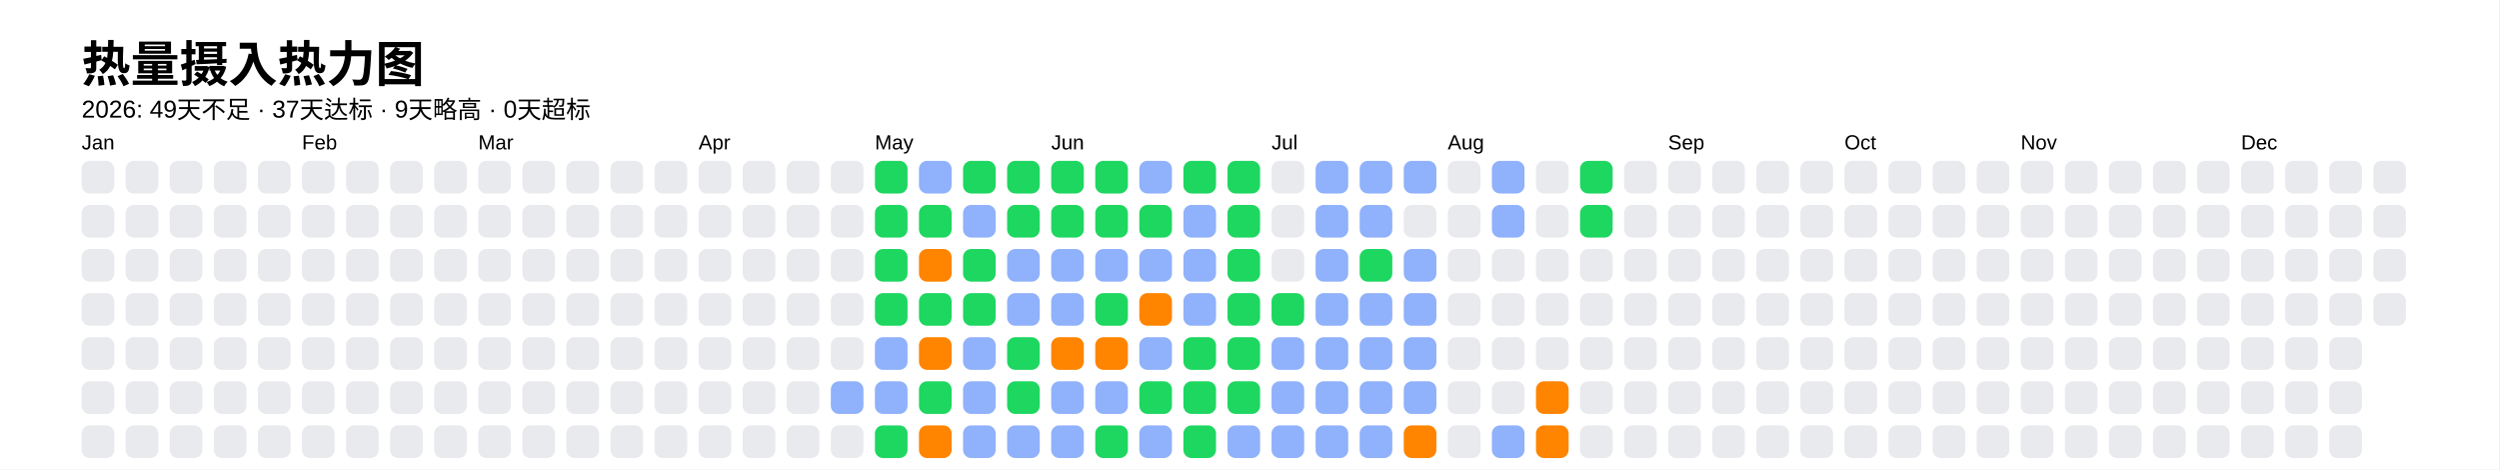
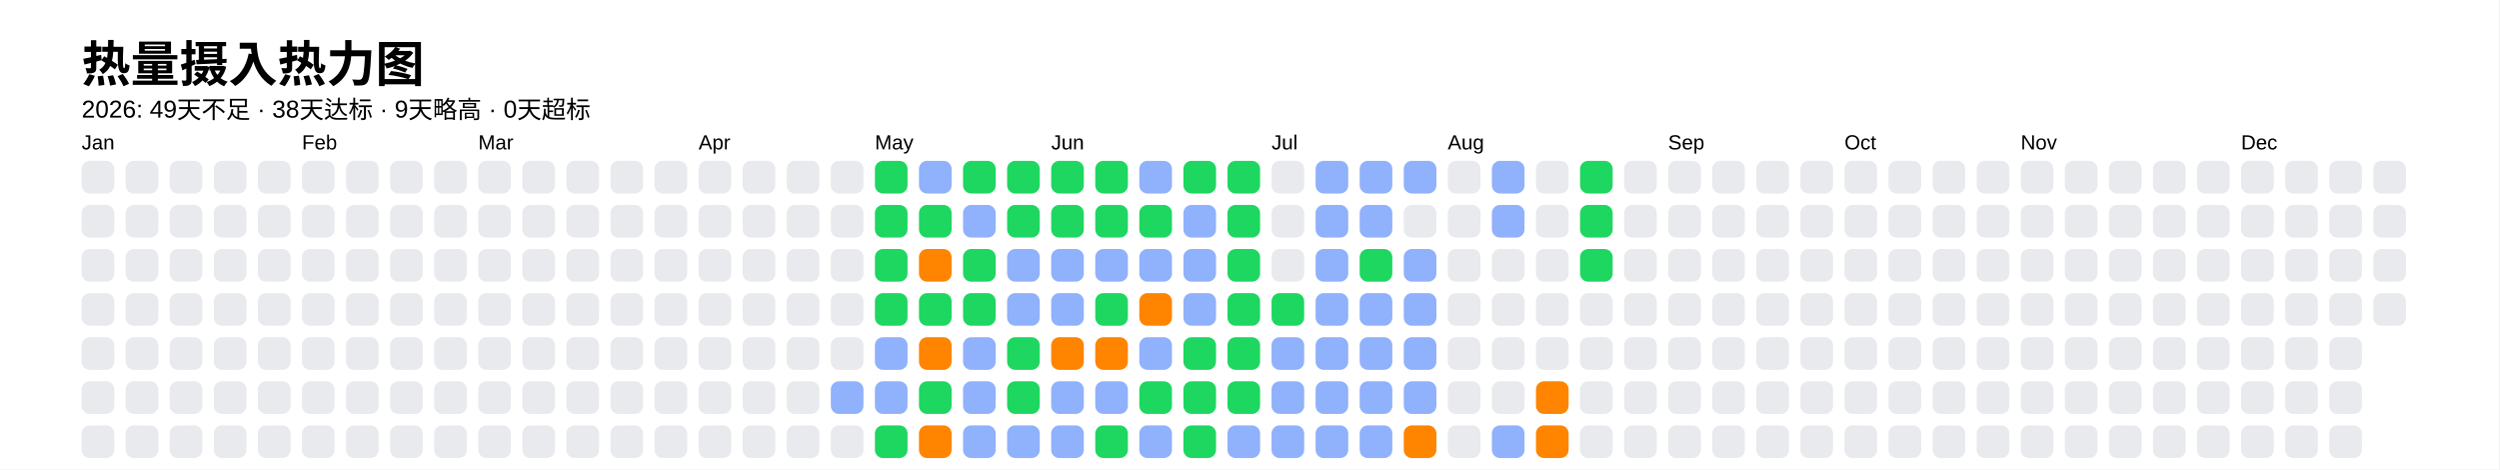
<svg xmlns="http://www.w3.org/2000/svg" style="background-color:white;" baseProfile="full" height="57.5mm" version="1.1" viewBox="0,0,306.2,57.5" width="306.2mm">
  <defs />
  <rect fill="#FFFFFF" height="57.5" width="306.2" x="0" y="0" />
  <text fill="#000000" style="font-size:6px; font-family:Arial; font-weight:bold;" x="10" y="10">热量摄入热力图</text>
-   <text fill="#000000" style="font-size:3px; font-family:Arial;" x="10" y="14.4">2026: 49天不足 · 37天达标 · 9天略高 · 0天超标</text>
+   <text fill="#000000" style="font-size:3px; font-family:Arial;" x="10" y="14.4">2026: 49天不足 · 38天达标 · 9天略高 · 0天超标</text>
  <text fill="#000000" style="font-size:2.5px; font-family:Arial" x="10" y="18.3">Jan</text>
  <rect fill="#E8EAED" height="4" rx="1" ry="1" width="4" x="10" y="19.7" />
  <rect fill="#E8EAED" height="4" rx="1" ry="1" width="4" x="10" y="25.1" />
  <rect fill="#E8EAED" height="4" rx="1" ry="1" width="4" x="10" y="30.5" />
  <rect fill="#E8EAED" height="4" rx="1" ry="1" width="4" x="10" y="35.9" />
  <rect fill="#E8EAED" height="4" rx="1" ry="1" width="4" x="10" y="41.3" />
  <rect fill="#E8EAED" height="4" rx="1" ry="1" width="4" x="10" y="46.7" />
  <rect fill="#E8EAED" height="4" rx="1" ry="1" width="4" x="10" y="52.1" />
  <rect fill="#E8EAED" height="4" rx="1" ry="1" width="4" x="15.4" y="19.7" />
  <rect fill="#E8EAED" height="4" rx="1" ry="1" width="4" x="15.4" y="25.1" />
  <rect fill="#E8EAED" height="4" rx="1" ry="1" width="4" x="15.4" y="30.5" />
  <rect fill="#E8EAED" height="4" rx="1" ry="1" width="4" x="15.4" y="35.9" />
  <rect fill="#E8EAED" height="4" rx="1" ry="1" width="4" x="15.4" y="41.3" />
  <rect fill="#E8EAED" height="4" rx="1" ry="1" width="4" x="15.4" y="46.7" />
  <rect fill="#E8EAED" height="4" rx="1" ry="1" width="4" x="15.4" y="52.1" />
  <rect fill="#E8EAED" height="4" rx="1" ry="1" width="4" x="20.8" y="19.7" />
  <rect fill="#E8EAED" height="4" rx="1" ry="1" width="4" x="20.8" y="25.1" />
  <rect fill="#E8EAED" height="4" rx="1" ry="1" width="4" x="20.8" y="30.5" />
  <rect fill="#E8EAED" height="4" rx="1" ry="1" width="4" x="20.8" y="35.9" />
  <rect fill="#E8EAED" height="4" rx="1" ry="1" width="4" x="20.8" y="41.3" />
  <rect fill="#E8EAED" height="4" rx="1" ry="1" width="4" x="20.8" y="46.7" />
  <rect fill="#E8EAED" height="4" rx="1" ry="1" width="4" x="20.8" y="52.1" />
  <rect fill="#E8EAED" height="4" rx="1" ry="1" width="4" x="26.2" y="19.7" />
  <rect fill="#E8EAED" height="4" rx="1" ry="1" width="4" x="26.2" y="25.1" />
  <rect fill="#E8EAED" height="4" rx="1" ry="1" width="4" x="26.2" y="30.5" />
  <rect fill="#E8EAED" height="4" rx="1" ry="1" width="4" x="26.2" y="35.9" />
  <rect fill="#E8EAED" height="4" rx="1" ry="1" width="4" x="26.2" y="41.3" />
  <rect fill="#E8EAED" height="4" rx="1" ry="1" width="4" x="26.2" y="46.7" />
  <rect fill="#E8EAED" height="4" rx="1" ry="1" width="4" x="26.2" y="52.1" />
  <rect fill="#E8EAED" height="4" rx="1" ry="1" width="4" x="31.6" y="19.7" />
  <rect fill="#E8EAED" height="4" rx="1" ry="1" width="4" x="31.6" y="25.1" />
  <rect fill="#E8EAED" height="4" rx="1" ry="1" width="4" x="31.6" y="30.5" />
  <rect fill="#E8EAED" height="4" rx="1" ry="1" width="4" x="31.6" y="35.9" />
  <rect fill="#E8EAED" height="4" rx="1" ry="1" width="4" x="31.6" y="41.3" />
  <rect fill="#E8EAED" height="4" rx="1" ry="1" width="4" x="31.6" y="46.7" />
  <rect fill="#E8EAED" height="4" rx="1" ry="1" width="4" x="31.6" y="52.1" />
  <text fill="#000000" style="font-size:2.5px; font-family:Arial" x="37.0" y="18.3">Feb</text>
  <rect fill="#E8EAED" height="4" rx="1" ry="1" width="4" x="37.0" y="19.7" />
  <rect fill="#E8EAED" height="4" rx="1" ry="1" width="4" x="37.0" y="25.1" />
  <rect fill="#E8EAED" height="4" rx="1" ry="1" width="4" x="37.0" y="30.5" />
  <rect fill="#E8EAED" height="4" rx="1" ry="1" width="4" x="37.0" y="35.9" />
  <rect fill="#E8EAED" height="4" rx="1" ry="1" width="4" x="37.0" y="41.3" />
  <rect fill="#E8EAED" height="4" rx="1" ry="1" width="4" x="37.0" y="46.7" />
  <rect fill="#E8EAED" height="4" rx="1" ry="1" width="4" x="37.0" y="52.1" />
  <rect fill="#E8EAED" height="4" rx="1" ry="1" width="4" x="42.4" y="19.7" />
  <rect fill="#E8EAED" height="4" rx="1" ry="1" width="4" x="42.4" y="25.1" />
  <rect fill="#E8EAED" height="4" rx="1" ry="1" width="4" x="42.4" y="30.5" />
  <rect fill="#E8EAED" height="4" rx="1" ry="1" width="4" x="42.4" y="35.9" />
  <rect fill="#E8EAED" height="4" rx="1" ry="1" width="4" x="42.4" y="41.3" />
  <rect fill="#E8EAED" height="4" rx="1" ry="1" width="4" x="42.4" y="46.7" />
  <rect fill="#E8EAED" height="4" rx="1" ry="1" width="4" x="42.4" y="52.1" />
  <rect fill="#E8EAED" height="4" rx="1" ry="1" width="4" x="47.8" y="19.7" />
  <rect fill="#E8EAED" height="4" rx="1" ry="1" width="4" x="47.8" y="25.1" />
  <rect fill="#E8EAED" height="4" rx="1" ry="1" width="4" x="47.8" y="30.5" />
  <rect fill="#E8EAED" height="4" rx="1" ry="1" width="4" x="47.8" y="35.9" />
  <rect fill="#E8EAED" height="4" rx="1" ry="1" width="4" x="47.8" y="41.3" />
  <rect fill="#E8EAED" height="4" rx="1" ry="1" width="4" x="47.8" y="46.7" />
  <rect fill="#E8EAED" height="4" rx="1" ry="1" width="4" x="47.8" y="52.1" />
  <rect fill="#E8EAED" height="4" rx="1" ry="1" width="4" x="53.2" y="19.7" />
  <rect fill="#E8EAED" height="4" rx="1" ry="1" width="4" x="53.2" y="25.1" />
  <rect fill="#E8EAED" height="4" rx="1" ry="1" width="4" x="53.2" y="30.5" />
  <rect fill="#E8EAED" height="4" rx="1" ry="1" width="4" x="53.2" y="35.9" />
  <rect fill="#E8EAED" height="4" rx="1" ry="1" width="4" x="53.2" y="41.3" />
  <rect fill="#E8EAED" height="4" rx="1" ry="1" width="4" x="53.2" y="46.7" />
  <rect fill="#E8EAED" height="4" rx="1" ry="1" width="4" x="53.2" y="52.1" />
  <text fill="#000000" style="font-size:2.5px; font-family:Arial" x="58.6" y="18.3">Mar</text>
  <rect fill="#E8EAED" height="4" rx="1" ry="1" width="4" x="58.6" y="19.7" />
  <rect fill="#E8EAED" height="4" rx="1" ry="1" width="4" x="58.6" y="25.1" />
  <rect fill="#E8EAED" height="4" rx="1" ry="1" width="4" x="58.6" y="30.5" />
  <rect fill="#E8EAED" height="4" rx="1" ry="1" width="4" x="58.6" y="35.9" />
  <rect fill="#E8EAED" height="4" rx="1" ry="1" width="4" x="58.6" y="41.3" />
  <rect fill="#E8EAED" height="4" rx="1" ry="1" width="4" x="58.6" y="46.7" />
  <rect fill="#E8EAED" height="4" rx="1" ry="1" width="4" x="58.6" y="52.1" />
  <rect fill="#E8EAED" height="4" rx="1" ry="1" width="4" x="64" y="19.7" />
  <rect fill="#E8EAED" height="4" rx="1" ry="1" width="4" x="64" y="25.1" />
  <rect fill="#E8EAED" height="4" rx="1" ry="1" width="4" x="64" y="30.5" />
  <rect fill="#E8EAED" height="4" rx="1" ry="1" width="4" x="64" y="35.9" />
  <rect fill="#E8EAED" height="4" rx="1" ry="1" width="4" x="64" y="41.3" />
  <rect fill="#E8EAED" height="4" rx="1" ry="1" width="4" x="64" y="46.7" />
  <rect fill="#E8EAED" height="4" rx="1" ry="1" width="4" x="64" y="52.1" />
  <rect fill="#E8EAED" height="4" rx="1" ry="1" width="4" x="69.4" y="19.7" />
  <rect fill="#E8EAED" height="4" rx="1" ry="1" width="4" x="69.4" y="25.1" />
  <rect fill="#E8EAED" height="4" rx="1" ry="1" width="4" x="69.4" y="30.5" />
  <rect fill="#E8EAED" height="4" rx="1" ry="1" width="4" x="69.4" y="35.9" />
  <rect fill="#E8EAED" height="4" rx="1" ry="1" width="4" x="69.4" y="41.3" />
  <rect fill="#E8EAED" height="4" rx="1" ry="1" width="4" x="69.4" y="46.7" />
  <rect fill="#E8EAED" height="4" rx="1" ry="1" width="4" x="69.4" y="52.1" />
  <rect fill="#E8EAED" height="4" rx="1" ry="1" width="4" x="74.8" y="19.7" />
  <rect fill="#E8EAED" height="4" rx="1" ry="1" width="4" x="74.8" y="25.1" />
  <rect fill="#E8EAED" height="4" rx="1" ry="1" width="4" x="74.8" y="30.5" />
  <rect fill="#E8EAED" height="4" rx="1" ry="1" width="4" x="74.8" y="35.9" />
  <rect fill="#E8EAED" height="4" rx="1" ry="1" width="4" x="74.8" y="41.3" />
  <rect fill="#E8EAED" height="4" rx="1" ry="1" width="4" x="74.8" y="46.7" />
  <rect fill="#E8EAED" height="4" rx="1" ry="1" width="4" x="74.8" y="52.1" />
  <rect fill="#E8EAED" height="4" rx="1" ry="1" width="4" x="80.2" y="19.7" />
  <rect fill="#E8EAED" height="4" rx="1" ry="1" width="4" x="80.2" y="25.1" />
  <rect fill="#E8EAED" height="4" rx="1" ry="1" width="4" x="80.2" y="30.5" />
  <rect fill="#E8EAED" height="4" rx="1" ry="1" width="4" x="80.2" y="35.9" />
  <rect fill="#E8EAED" height="4" rx="1" ry="1" width="4" x="80.2" y="41.3" />
  <rect fill="#E8EAED" height="4" rx="1" ry="1" width="4" x="80.2" y="46.7" />
  <rect fill="#E8EAED" height="4" rx="1" ry="1" width="4" x="80.2" y="52.1" />
  <text fill="#000000" style="font-size:2.5px; font-family:Arial" x="85.6" y="18.3">Apr</text>
  <rect fill="#E8EAED" height="4" rx="1" ry="1" width="4" x="85.6" y="19.7" />
  <rect fill="#E8EAED" height="4" rx="1" ry="1" width="4" x="85.6" y="25.1" />
  <rect fill="#E8EAED" height="4" rx="1" ry="1" width="4" x="85.6" y="30.5" />
  <rect fill="#E8EAED" height="4" rx="1" ry="1" width="4" x="85.6" y="35.9" />
  <rect fill="#E8EAED" height="4" rx="1" ry="1" width="4" x="85.6" y="41.3" />
  <rect fill="#E8EAED" height="4" rx="1" ry="1" width="4" x="85.6" y="46.7" />
  <rect fill="#E8EAED" height="4" rx="1" ry="1" width="4" x="85.6" y="52.1" />
  <rect fill="#E8EAED" height="4" rx="1" ry="1" width="4" x="91" y="19.7" />
  <rect fill="#E8EAED" height="4" rx="1" ry="1" width="4" x="91" y="25.1" />
  <rect fill="#E8EAED" height="4" rx="1" ry="1" width="4" x="91" y="30.5" />
  <rect fill="#E8EAED" height="4" rx="1" ry="1" width="4" x="91" y="35.9" />
  <rect fill="#E8EAED" height="4" rx="1" ry="1" width="4" x="91" y="41.3" />
  <rect fill="#E8EAED" height="4" rx="1" ry="1" width="4" x="91" y="46.7" />
  <rect fill="#E8EAED" height="4" rx="1" ry="1" width="4" x="91" y="52.1" />
  <rect fill="#E8EAED" height="4" rx="1" ry="1" width="4" x="96.4" y="19.7" />
  <rect fill="#E8EAED" height="4" rx="1" ry="1" width="4" x="96.4" y="25.1" />
  <rect fill="#E8EAED" height="4" rx="1" ry="1" width="4" x="96.4" y="30.5" />
  <rect fill="#E8EAED" height="4" rx="1" ry="1" width="4" x="96.4" y="35.9" />
  <rect fill="#E8EAED" height="4" rx="1" ry="1" width="4" x="96.4" y="41.3" />
  <rect fill="#E8EAED" height="4" rx="1" ry="1" width="4" x="96.4" y="46.7" />
  <rect fill="#E8EAED" height="4" rx="1" ry="1" width="4" x="96.4" y="52.1" />
  <rect fill="#E8EAED" height="4" rx="1" ry="1" width="4" x="101.8" y="19.7" />
  <rect fill="#E8EAED" height="4" rx="1" ry="1" width="4" x="101.8" y="25.1" />
  <rect fill="#E8EAED" height="4" rx="1" ry="1" width="4" x="101.8" y="30.5" />
  <rect fill="#E8EAED" height="4" rx="1" ry="1" width="4" x="101.8" y="35.9" />
  <rect fill="#E8EAED" height="4" rx="1" ry="1" width="4" x="101.8" y="41.3" />
  <rect fill="#90b1fb" height="4" rx="1" ry="1" width="4" x="101.8" y="46.7" />
  <rect fill="#E8EAED" height="4" rx="1" ry="1" width="4" x="101.8" y="52.1" />
  <text fill="#000000" style="font-size:2.5px; font-family:Arial" x="107.2" y="18.3">May</text>
  <rect fill="#1ed760" height="4" rx="1" ry="1" width="4" x="107.2" y="19.7" />
  <rect fill="#1ed760" height="4" rx="1" ry="1" width="4" x="107.2" y="25.1" />
  <rect fill="#1ed760" height="4" rx="1" ry="1" width="4" x="107.2" y="30.5" />
  <rect fill="#1ed760" height="4" rx="1" ry="1" width="4" x="107.2" y="35.9" />
  <rect fill="#90b1fb" height="4" rx="1" ry="1" width="4" x="107.2" y="41.3" />
  <rect fill="#90b1fb" height="4" rx="1" ry="1" width="4" x="107.2" y="46.7" />
  <rect fill="#1ed760" height="4" rx="1" ry="1" width="4" x="107.2" y="52.1" />
  <rect fill="#90b1fb" height="4" rx="1" ry="1" width="4" x="112.6" y="19.7" />
  <rect fill="#1ed760" height="4" rx="1" ry="1" width="4" x="112.6" y="25.1" />
  <rect fill="#ff8400" height="4" rx="1" ry="1" width="4" x="112.6" y="30.5" />
  <rect fill="#1ed760" height="4" rx="1" ry="1" width="4" x="112.6" y="35.9" />
  <rect fill="#ff8400" height="4" rx="1" ry="1" width="4" x="112.6" y="41.3" />
  <rect fill="#1ed760" height="4" rx="1" ry="1" width="4" x="112.6" y="46.7" />
  <rect fill="#ff8400" height="4" rx="1" ry="1" width="4" x="112.6" y="52.1" />
  <rect fill="#1ed760" height="4" rx="1" ry="1" width="4" x="118" y="19.7" />
  <rect fill="#90b1fb" height="4" rx="1" ry="1" width="4" x="118" y="25.1" />
  <rect fill="#1ed760" height="4" rx="1" ry="1" width="4" x="118" y="30.5" />
  <rect fill="#1ed760" height="4" rx="1" ry="1" width="4" x="118" y="35.9" />
  <rect fill="#90b1fb" height="4" rx="1" ry="1" width="4" x="118" y="41.3" />
  <rect fill="#90b1fb" height="4" rx="1" ry="1" width="4" x="118" y="46.7" />
  <rect fill="#90b1fb" height="4" rx="1" ry="1" width="4" x="118" y="52.1" />
  <rect fill="#1ed760" height="4" rx="1" ry="1" width="4" x="123.4" y="19.7" />
  <rect fill="#1ed760" height="4" rx="1" ry="1" width="4" x="123.4" y="25.1" />
  <rect fill="#90b1fb" height="4" rx="1" ry="1" width="4" x="123.4" y="30.5" />
  <rect fill="#90b1fb" height="4" rx="1" ry="1" width="4" x="123.4" y="35.9" />
  <rect fill="#1ed760" height="4" rx="1" ry="1" width="4" x="123.4" y="41.3" />
  <rect fill="#1ed760" height="4" rx="1" ry="1" width="4" x="123.4" y="46.7" />
  <rect fill="#90b1fb" height="4" rx="1" ry="1" width="4" x="123.4" y="52.1" />
  <text fill="#000000" style="font-size:2.5px; font-family:Arial" x="128.8" y="18.3">Jun</text>
  <rect fill="#1ed760" height="4" rx="1" ry="1" width="4" x="128.8" y="19.7" />
  <rect fill="#1ed760" height="4" rx="1" ry="1" width="4" x="128.8" y="25.1" />
  <rect fill="#90b1fb" height="4" rx="1" ry="1" width="4" x="128.8" y="30.5" />
  <rect fill="#90b1fb" height="4" rx="1" ry="1" width="4" x="128.8" y="35.9" />
  <rect fill="#ff8400" height="4" rx="1" ry="1" width="4" x="128.8" y="41.3" />
  <rect fill="#90b1fb" height="4" rx="1" ry="1" width="4" x="128.8" y="46.7" />
  <rect fill="#90b1fb" height="4" rx="1" ry="1" width="4" x="128.8" y="52.1" />
  <rect fill="#1ed760" height="4" rx="1" ry="1" width="4" x="134.2" y="19.7" />
  <rect fill="#1ed760" height="4" rx="1" ry="1" width="4" x="134.2" y="25.1" />
  <rect fill="#90b1fb" height="4" rx="1" ry="1" width="4" x="134.2" y="30.5" />
  <rect fill="#1ed760" height="4" rx="1" ry="1" width="4" x="134.2" y="35.9" />
  <rect fill="#ff8400" height="4" rx="1" ry="1" width="4" x="134.2" y="41.3" />
  <rect fill="#90b1fb" height="4" rx="1" ry="1" width="4" x="134.2" y="46.7" />
  <rect fill="#1ed760" height="4" rx="1" ry="1" width="4" x="134.2" y="52.1" />
  <rect fill="#90b1fb" height="4" rx="1" ry="1" width="4" x="139.6" y="19.7" />
  <rect fill="#1ed760" height="4" rx="1" ry="1" width="4" x="139.6" y="25.1" />
  <rect fill="#90b1fb" height="4" rx="1" ry="1" width="4" x="139.6" y="30.5" />
  <rect fill="#ff8400" height="4" rx="1" ry="1" width="4" x="139.6" y="35.9" />
  <rect fill="#90b1fb" height="4" rx="1" ry="1" width="4" x="139.6" y="41.3" />
  <rect fill="#1ed760" height="4" rx="1" ry="1" width="4" x="139.6" y="46.7" />
  <rect fill="#90b1fb" height="4" rx="1" ry="1" width="4" x="139.6" y="52.1" />
  <rect fill="#1ed760" height="4" rx="1" ry="1" width="4" x="145" y="19.7" />
  <rect fill="#90b1fb" height="4" rx="1" ry="1" width="4" x="145" y="25.1" />
  <rect fill="#90b1fb" height="4" rx="1" ry="1" width="4" x="145" y="30.5" />
  <rect fill="#90b1fb" height="4" rx="1" ry="1" width="4" x="145" y="35.9" />
  <rect fill="#1ed760" height="4" rx="1" ry="1" width="4" x="145" y="41.3" />
  <rect fill="#1ed760" height="4" rx="1" ry="1" width="4" x="145" y="46.7" />
  <rect fill="#1ed760" height="4" rx="1" ry="1" width="4" x="145" y="52.1" />
  <rect fill="#1ed760" height="4" rx="1" ry="1" width="4" x="150.4" y="19.7" />
  <rect fill="#1ed760" height="4" rx="1" ry="1" width="4" x="150.4" y="25.1" />
  <rect fill="#1ed760" height="4" rx="1" ry="1" width="4" x="150.4" y="30.5" />
  <rect fill="#1ed760" height="4" rx="1" ry="1" width="4" x="150.4" y="35.9" />
  <rect fill="#1ed760" height="4" rx="1" ry="1" width="4" x="150.4" y="41.3" />
  <rect fill="#1ed760" height="4" rx="1" ry="1" width="4" x="150.4" y="46.7" />
  <rect fill="#90b1fb" height="4" rx="1" ry="1" width="4" x="150.4" y="52.1" />
  <text fill="#000000" style="font-size:2.5px; font-family:Arial" x="155.8" y="18.3">Jul</text>
  <rect fill="#E8EAED" height="4" rx="1" ry="1" width="4" x="155.8" y="19.7" />
  <rect fill="#E8EAED" height="4" rx="1" ry="1" width="4" x="155.8" y="25.1" />
  <rect fill="#E8EAED" height="4" rx="1" ry="1" width="4" x="155.8" y="30.5" />
  <rect fill="#1ed760" height="4" rx="1" ry="1" width="4" x="155.8" y="35.9" />
  <rect fill="#90b1fb" height="4" rx="1" ry="1" width="4" x="155.8" y="41.3" />
  <rect fill="#90b1fb" height="4" rx="1" ry="1" width="4" x="155.8" y="46.7" />
  <rect fill="#90b1fb" height="4" rx="1" ry="1" width="4" x="155.8" y="52.1" />
  <rect fill="#90b1fb" height="4" rx="1" ry="1" width="4" x="161.2" y="19.7" />
  <rect fill="#90b1fb" height="4" rx="1" ry="1" width="4" x="161.2" y="25.1" />
  <rect fill="#90b1fb" height="4" rx="1" ry="1" width="4" x="161.2" y="30.5" />
  <rect fill="#90b1fb" height="4" rx="1" ry="1" width="4" x="161.2" y="35.9" />
  <rect fill="#90b1fb" height="4" rx="1" ry="1" width="4" x="161.2" y="41.3" />
  <rect fill="#90b1fb" height="4" rx="1" ry="1" width="4" x="161.2" y="46.7" />
  <rect fill="#90b1fb" height="4" rx="1" ry="1" width="4" x="161.2" y="52.1" />
  <rect fill="#90b1fb" height="4" rx="1" ry="1" width="4" x="166.6" y="19.7" />
  <rect fill="#90b1fb" height="4" rx="1" ry="1" width="4" x="166.6" y="25.1" />
  <rect fill="#1ed760" height="4" rx="1" ry="1" width="4" x="166.6" y="30.5" />
  <rect fill="#90b1fb" height="4" rx="1" ry="1" width="4" x="166.6" y="35.9" />
  <rect fill="#90b1fb" height="4" rx="1" ry="1" width="4" x="166.6" y="41.3" />
  <rect fill="#90b1fb" height="4" rx="1" ry="1" width="4" x="166.6" y="46.7" />
  <rect fill="#90b1fb" height="4" rx="1" ry="1" width="4" x="166.6" y="52.1" />
  <rect fill="#90b1fb" height="4" rx="1" ry="1" width="4" x="172" y="19.7" />
  <rect fill="#E8EAED" height="4" rx="1" ry="1" width="4" x="172" y="25.1" />
  <rect fill="#90b1fb" height="4" rx="1" ry="1" width="4" x="172" y="30.5" />
  <rect fill="#90b1fb" height="4" rx="1" ry="1" width="4" x="172" y="35.9" />
  <rect fill="#90b1fb" height="4" rx="1" ry="1" width="4" x="172" y="41.3" />
  <rect fill="#90b1fb" height="4" rx="1" ry="1" width="4" x="172" y="46.7" />
  <rect fill="#ff8400" height="4" rx="1" ry="1" width="4" x="172" y="52.1" />
  <text fill="#000000" style="font-size:2.5px; font-family:Arial" x="177.4" y="18.3">Aug</text>
  <rect fill="#E8EAED" height="4" rx="1" ry="1" width="4" x="177.4" y="19.7" />
  <rect fill="#E8EAED" height="4" rx="1" ry="1" width="4" x="177.4" y="25.1" />
  <rect fill="#E8EAED" height="4" rx="1" ry="1" width="4" x="177.4" y="30.5" />
  <rect fill="#E8EAED" height="4" rx="1" ry="1" width="4" x="177.4" y="35.9" />
  <rect fill="#E8EAED" height="4" rx="1" ry="1" width="4" x="177.4" y="41.3" />
  <rect fill="#E8EAED" height="4" rx="1" ry="1" width="4" x="177.4" y="46.7" />
  <rect fill="#E8EAED" height="4" rx="1" ry="1" width="4" x="177.4" y="52.1" />
  <rect fill="#90b1fb" height="4" rx="1" ry="1" width="4" x="182.8" y="19.7" />
  <rect fill="#90b1fb" height="4" rx="1" ry="1" width="4" x="182.8" y="25.1" />
  <rect fill="#E8EAED" height="4" rx="1" ry="1" width="4" x="182.8" y="30.5" />
  <rect fill="#E8EAED" height="4" rx="1" ry="1" width="4" x="182.8" y="35.9" />
  <rect fill="#E8EAED" height="4" rx="1" ry="1" width="4" x="182.8" y="41.3" />
  <rect fill="#E8EAED" height="4" rx="1" ry="1" width="4" x="182.8" y="46.7" />
  <rect fill="#90b1fb" height="4" rx="1" ry="1" width="4" x="182.8" y="52.1" />
  <rect fill="#E8EAED" height="4" rx="1" ry="1" width="4" x="188.2" y="19.7" />
  <rect fill="#E8EAED" height="4" rx="1" ry="1" width="4" x="188.2" y="25.1" />
  <rect fill="#E8EAED" height="4" rx="1" ry="1" width="4" x="188.2" y="30.5" />
  <rect fill="#E8EAED" height="4" rx="1" ry="1" width="4" x="188.2" y="35.9" />
  <rect fill="#E8EAED" height="4" rx="1" ry="1" width="4" x="188.2" y="41.3" />
  <rect fill="#ff8400" height="4" rx="1" ry="1" width="4" x="188.2" y="46.7" />
  <rect fill="#ff8400" height="4" rx="1" ry="1" width="4" x="188.2" y="52.1" />
  <rect fill="#1ed760" height="4" rx="1" ry="1" width="4" x="193.6" y="19.7" />
  <rect fill="#1ed760" height="4" rx="1" ry="1" width="4" x="193.6" y="25.1" />
-   <rect fill="#E8EAED" height="4" rx="1" ry="1" width="4" x="193.6" y="30.5" />
+   <rect fill="#1ed760" height="4" rx="1" ry="1" width="4" x="193.6" y="30.5" />
  <rect fill="#E8EAED" height="4" rx="1" ry="1" width="4" x="193.6" y="35.9" />
  <rect fill="#E8EAED" height="4" rx="1" ry="1" width="4" x="193.6" y="41.3" />
  <rect fill="#E8EAED" height="4" rx="1" ry="1" width="4" x="193.6" y="46.7" />
  <rect fill="#E8EAED" height="4" rx="1" ry="1" width="4" x="193.6" y="52.1" />
  <rect fill="#E8EAED" height="4" rx="1" ry="1" width="4" x="199" y="19.7" />
  <rect fill="#E8EAED" height="4" rx="1" ry="1" width="4" x="199" y="25.1" />
  <rect fill="#E8EAED" height="4" rx="1" ry="1" width="4" x="199" y="30.5" />
  <rect fill="#E8EAED" height="4" rx="1" ry="1" width="4" x="199" y="35.9" />
  <rect fill="#E8EAED" height="4" rx="1" ry="1" width="4" x="199" y="41.3" />
  <rect fill="#E8EAED" height="4" rx="1" ry="1" width="4" x="199" y="46.7" />
  <rect fill="#E8EAED" height="4" rx="1" ry="1" width="4" x="199" y="52.1" />
  <text fill="#000000" style="font-size:2.5px; font-family:Arial" x="204.4" y="18.3">Sep</text>
  <rect fill="#E8EAED" height="4" rx="1" ry="1" width="4" x="204.4" y="19.7" />
  <rect fill="#E8EAED" height="4" rx="1" ry="1" width="4" x="204.4" y="25.1" />
  <rect fill="#E8EAED" height="4" rx="1" ry="1" width="4" x="204.4" y="30.5" />
  <rect fill="#E8EAED" height="4" rx="1" ry="1" width="4" x="204.4" y="35.9" />
  <rect fill="#E8EAED" height="4" rx="1" ry="1" width="4" x="204.4" y="41.3" />
  <rect fill="#E8EAED" height="4" rx="1" ry="1" width="4" x="204.4" y="46.7" />
  <rect fill="#E8EAED" height="4" rx="1" ry="1" width="4" x="204.4" y="52.1" />
  <rect fill="#E8EAED" height="4" rx="1" ry="1" width="4" x="209.8" y="19.7" />
  <rect fill="#E8EAED" height="4" rx="1" ry="1" width="4" x="209.8" y="25.1" />
  <rect fill="#E8EAED" height="4" rx="1" ry="1" width="4" x="209.8" y="30.5" />
  <rect fill="#E8EAED" height="4" rx="1" ry="1" width="4" x="209.8" y="35.9" />
  <rect fill="#E8EAED" height="4" rx="1" ry="1" width="4" x="209.8" y="41.3" />
  <rect fill="#E8EAED" height="4" rx="1" ry="1" width="4" x="209.8" y="46.7" />
  <rect fill="#E8EAED" height="4" rx="1" ry="1" width="4" x="209.8" y="52.1" />
  <rect fill="#E8EAED" height="4" rx="1" ry="1" width="4" x="215.2" y="19.7" />
  <rect fill="#E8EAED" height="4" rx="1" ry="1" width="4" x="215.2" y="25.1" />
  <rect fill="#E8EAED" height="4" rx="1" ry="1" width="4" x="215.2" y="30.5" />
  <rect fill="#E8EAED" height="4" rx="1" ry="1" width="4" x="215.2" y="35.9" />
  <rect fill="#E8EAED" height="4" rx="1" ry="1" width="4" x="215.2" y="41.3" />
  <rect fill="#E8EAED" height="4" rx="1" ry="1" width="4" x="215.2" y="46.7" />
  <rect fill="#E8EAED" height="4" rx="1" ry="1" width="4" x="215.2" y="52.1" />
  <rect fill="#E8EAED" height="4" rx="1" ry="1" width="4" x="220.6" y="19.7" />
  <rect fill="#E8EAED" height="4" rx="1" ry="1" width="4" x="220.6" y="25.1" />
  <rect fill="#E8EAED" height="4" rx="1" ry="1" width="4" x="220.6" y="30.5" />
  <rect fill="#E8EAED" height="4" rx="1" ry="1" width="4" x="220.6" y="35.9" />
  <rect fill="#E8EAED" height="4" rx="1" ry="1" width="4" x="220.6" y="41.3" />
  <rect fill="#E8EAED" height="4" rx="1" ry="1" width="4" x="220.6" y="46.7" />
  <rect fill="#E8EAED" height="4" rx="1" ry="1" width="4" x="220.6" y="52.1" />
  <text fill="#000000" style="font-size:2.5px; font-family:Arial" x="226" y="18.3">Oct</text>
  <rect fill="#E8EAED" height="4" rx="1" ry="1" width="4" x="226" y="19.7" />
  <rect fill="#E8EAED" height="4" rx="1" ry="1" width="4" x="226" y="25.1" />
  <rect fill="#E8EAED" height="4" rx="1" ry="1" width="4" x="226" y="30.5" />
  <rect fill="#E8EAED" height="4" rx="1" ry="1" width="4" x="226" y="35.9" />
  <rect fill="#E8EAED" height="4" rx="1" ry="1" width="4" x="226" y="41.3" />
  <rect fill="#E8EAED" height="4" rx="1" ry="1" width="4" x="226" y="46.7" />
  <rect fill="#E8EAED" height="4" rx="1" ry="1" width="4" x="226" y="52.1" />
  <rect fill="#E8EAED" height="4" rx="1" ry="1" width="4" x="231.4" y="19.7" />
  <rect fill="#E8EAED" height="4" rx="1" ry="1" width="4" x="231.4" y="25.1" />
  <rect fill="#E8EAED" height="4" rx="1" ry="1" width="4" x="231.4" y="30.5" />
  <rect fill="#E8EAED" height="4" rx="1" ry="1" width="4" x="231.4" y="35.9" />
  <rect fill="#E8EAED" height="4" rx="1" ry="1" width="4" x="231.4" y="41.3" />
  <rect fill="#E8EAED" height="4" rx="1" ry="1" width="4" x="231.4" y="46.7" />
  <rect fill="#E8EAED" height="4" rx="1" ry="1" width="4" x="231.4" y="52.1" />
  <rect fill="#E8EAED" height="4" rx="1" ry="1" width="4" x="236.8" y="19.7" />
  <rect fill="#E8EAED" height="4" rx="1" ry="1" width="4" x="236.8" y="25.1" />
  <rect fill="#E8EAED" height="4" rx="1" ry="1" width="4" x="236.8" y="30.5" />
  <rect fill="#E8EAED" height="4" rx="1" ry="1" width="4" x="236.8" y="35.9" />
  <rect fill="#E8EAED" height="4" rx="1" ry="1" width="4" x="236.8" y="41.3" />
  <rect fill="#E8EAED" height="4" rx="1" ry="1" width="4" x="236.8" y="46.7" />
  <rect fill="#E8EAED" height="4" rx="1" ry="1" width="4" x="236.8" y="52.1" />
  <rect fill="#E8EAED" height="4" rx="1" ry="1" width="4" x="242.2" y="19.7" />
  <rect fill="#E8EAED" height="4" rx="1" ry="1" width="4" x="242.2" y="25.1" />
  <rect fill="#E8EAED" height="4" rx="1" ry="1" width="4" x="242.2" y="30.5" />
  <rect fill="#E8EAED" height="4" rx="1" ry="1" width="4" x="242.2" y="35.9" />
  <rect fill="#E8EAED" height="4" rx="1" ry="1" width="4" x="242.2" y="41.3" />
  <rect fill="#E8EAED" height="4" rx="1" ry="1" width="4" x="242.2" y="46.7" />
  <rect fill="#E8EAED" height="4" rx="1" ry="1" width="4" x="242.2" y="52.1" />
  <text fill="#000000" style="font-size:2.5px; font-family:Arial" x="247.6" y="18.3">Nov</text>
  <rect fill="#E8EAED" height="4" rx="1" ry="1" width="4" x="247.6" y="19.7" />
  <rect fill="#E8EAED" height="4" rx="1" ry="1" width="4" x="247.6" y="25.1" />
  <rect fill="#E8EAED" height="4" rx="1" ry="1" width="4" x="247.6" y="30.5" />
  <rect fill="#E8EAED" height="4" rx="1" ry="1" width="4" x="247.6" y="35.9" />
  <rect fill="#E8EAED" height="4" rx="1" ry="1" width="4" x="247.6" y="41.3" />
  <rect fill="#E8EAED" height="4" rx="1" ry="1" width="4" x="247.6" y="46.7" />
  <rect fill="#E8EAED" height="4" rx="1" ry="1" width="4" x="247.6" y="52.1" />
  <rect fill="#E8EAED" height="4" rx="1" ry="1" width="4" x="253" y="19.7" />
  <rect fill="#E8EAED" height="4" rx="1" ry="1" width="4" x="253" y="25.1" />
  <rect fill="#E8EAED" height="4" rx="1" ry="1" width="4" x="253" y="30.5" />
  <rect fill="#E8EAED" height="4" rx="1" ry="1" width="4" x="253" y="35.9" />
  <rect fill="#E8EAED" height="4" rx="1" ry="1" width="4" x="253" y="41.3" />
  <rect fill="#E8EAED" height="4" rx="1" ry="1" width="4" x="253" y="46.7" />
  <rect fill="#E8EAED" height="4" rx="1" ry="1" width="4" x="253" y="52.1" />
  <rect fill="#E8EAED" height="4" rx="1" ry="1" width="4" x="258.4" y="19.7" />
  <rect fill="#E8EAED" height="4" rx="1" ry="1" width="4" x="258.4" y="25.1" />
  <rect fill="#E8EAED" height="4" rx="1" ry="1" width="4" x="258.4" y="30.5" />
  <rect fill="#E8EAED" height="4" rx="1" ry="1" width="4" x="258.4" y="35.9" />
  <rect fill="#E8EAED" height="4" rx="1" ry="1" width="4" x="258.4" y="41.3" />
  <rect fill="#E8EAED" height="4" rx="1" ry="1" width="4" x="258.4" y="46.7" />
  <rect fill="#E8EAED" height="4" rx="1" ry="1" width="4" x="258.4" y="52.1" />
  <rect fill="#E8EAED" height="4" rx="1" ry="1" width="4" x="263.8" y="19.7" />
  <rect fill="#E8EAED" height="4" rx="1" ry="1" width="4" x="263.8" y="25.1" />
  <rect fill="#E8EAED" height="4" rx="1" ry="1" width="4" x="263.8" y="30.5" />
  <rect fill="#E8EAED" height="4" rx="1" ry="1" width="4" x="263.8" y="35.9" />
  <rect fill="#E8EAED" height="4" rx="1" ry="1" width="4" x="263.8" y="41.3" />
  <rect fill="#E8EAED" height="4" rx="1" ry="1" width="4" x="263.8" y="46.7" />
  <rect fill="#E8EAED" height="4" rx="1" ry="1" width="4" x="263.8" y="52.1" />
  <rect fill="#E8EAED" height="4" rx="1" ry="1" width="4" x="269.2" y="19.7" />
  <rect fill="#E8EAED" height="4" rx="1" ry="1" width="4" x="269.2" y="25.1" />
  <rect fill="#E8EAED" height="4" rx="1" ry="1" width="4" x="269.2" y="30.5" />
  <rect fill="#E8EAED" height="4" rx="1" ry="1" width="4" x="269.2" y="35.9" />
  <rect fill="#E8EAED" height="4" rx="1" ry="1" width="4" x="269.2" y="41.3" />
  <rect fill="#E8EAED" height="4" rx="1" ry="1" width="4" x="269.2" y="46.7" />
  <rect fill="#E8EAED" height="4" rx="1" ry="1" width="4" x="269.2" y="52.1" />
  <text fill="#000000" style="font-size:2.5px; font-family:Arial" x="274.6" y="18.3">Dec</text>
  <rect fill="#E8EAED" height="4" rx="1" ry="1" width="4" x="274.6" y="19.7" />
  <rect fill="#E8EAED" height="4" rx="1" ry="1" width="4" x="274.6" y="25.1" />
  <rect fill="#E8EAED" height="4" rx="1" ry="1" width="4" x="274.6" y="30.5" />
  <rect fill="#E8EAED" height="4" rx="1" ry="1" width="4" x="274.6" y="35.9" />
  <rect fill="#E8EAED" height="4" rx="1" ry="1" width="4" x="274.6" y="41.3" />
  <rect fill="#E8EAED" height="4" rx="1" ry="1" width="4" x="274.6" y="46.7" />
  <rect fill="#E8EAED" height="4" rx="1" ry="1" width="4" x="274.6" y="52.1" />
  <rect fill="#E8EAED" height="4" rx="1" ry="1" width="4" x="280" y="19.7" />
  <rect fill="#E8EAED" height="4" rx="1" ry="1" width="4" x="280" y="25.1" />
  <rect fill="#E8EAED" height="4" rx="1" ry="1" width="4" x="280" y="30.5" />
  <rect fill="#E8EAED" height="4" rx="1" ry="1" width="4" x="280" y="35.9" />
  <rect fill="#E8EAED" height="4" rx="1" ry="1" width="4" x="280" y="41.3" />
  <rect fill="#E8EAED" height="4" rx="1" ry="1" width="4" x="280" y="46.7" />
  <rect fill="#E8EAED" height="4" rx="1" ry="1" width="4" x="280" y="52.1" />
  <rect fill="#E8EAED" height="4" rx="1" ry="1" width="4" x="285.4" y="19.7" />
  <rect fill="#E8EAED" height="4" rx="1" ry="1" width="4" x="285.4" y="25.1" />
  <rect fill="#E8EAED" height="4" rx="1" ry="1" width="4" x="285.4" y="30.5" />
  <rect fill="#E8EAED" height="4" rx="1" ry="1" width="4" x="285.4" y="35.9" />
  <rect fill="#E8EAED" height="4" rx="1" ry="1" width="4" x="285.4" y="41.3" />
  <rect fill="#E8EAED" height="4" rx="1" ry="1" width="4" x="285.4" y="46.7" />
  <rect fill="#E8EAED" height="4" rx="1" ry="1" width="4" x="285.4" y="52.1" />
  <rect fill="#E8EAED" height="4" rx="1" ry="1" width="4" x="290.8" y="19.7" />
  <rect fill="#E8EAED" height="4" rx="1" ry="1" width="4" x="290.8" y="25.1" />
  <rect fill="#E8EAED" height="4" rx="1" ry="1" width="4" x="290.8" y="30.5" />
  <rect fill="#E8EAED" height="4" rx="1" ry="1" width="4" x="290.8" y="35.9" />
</svg>
